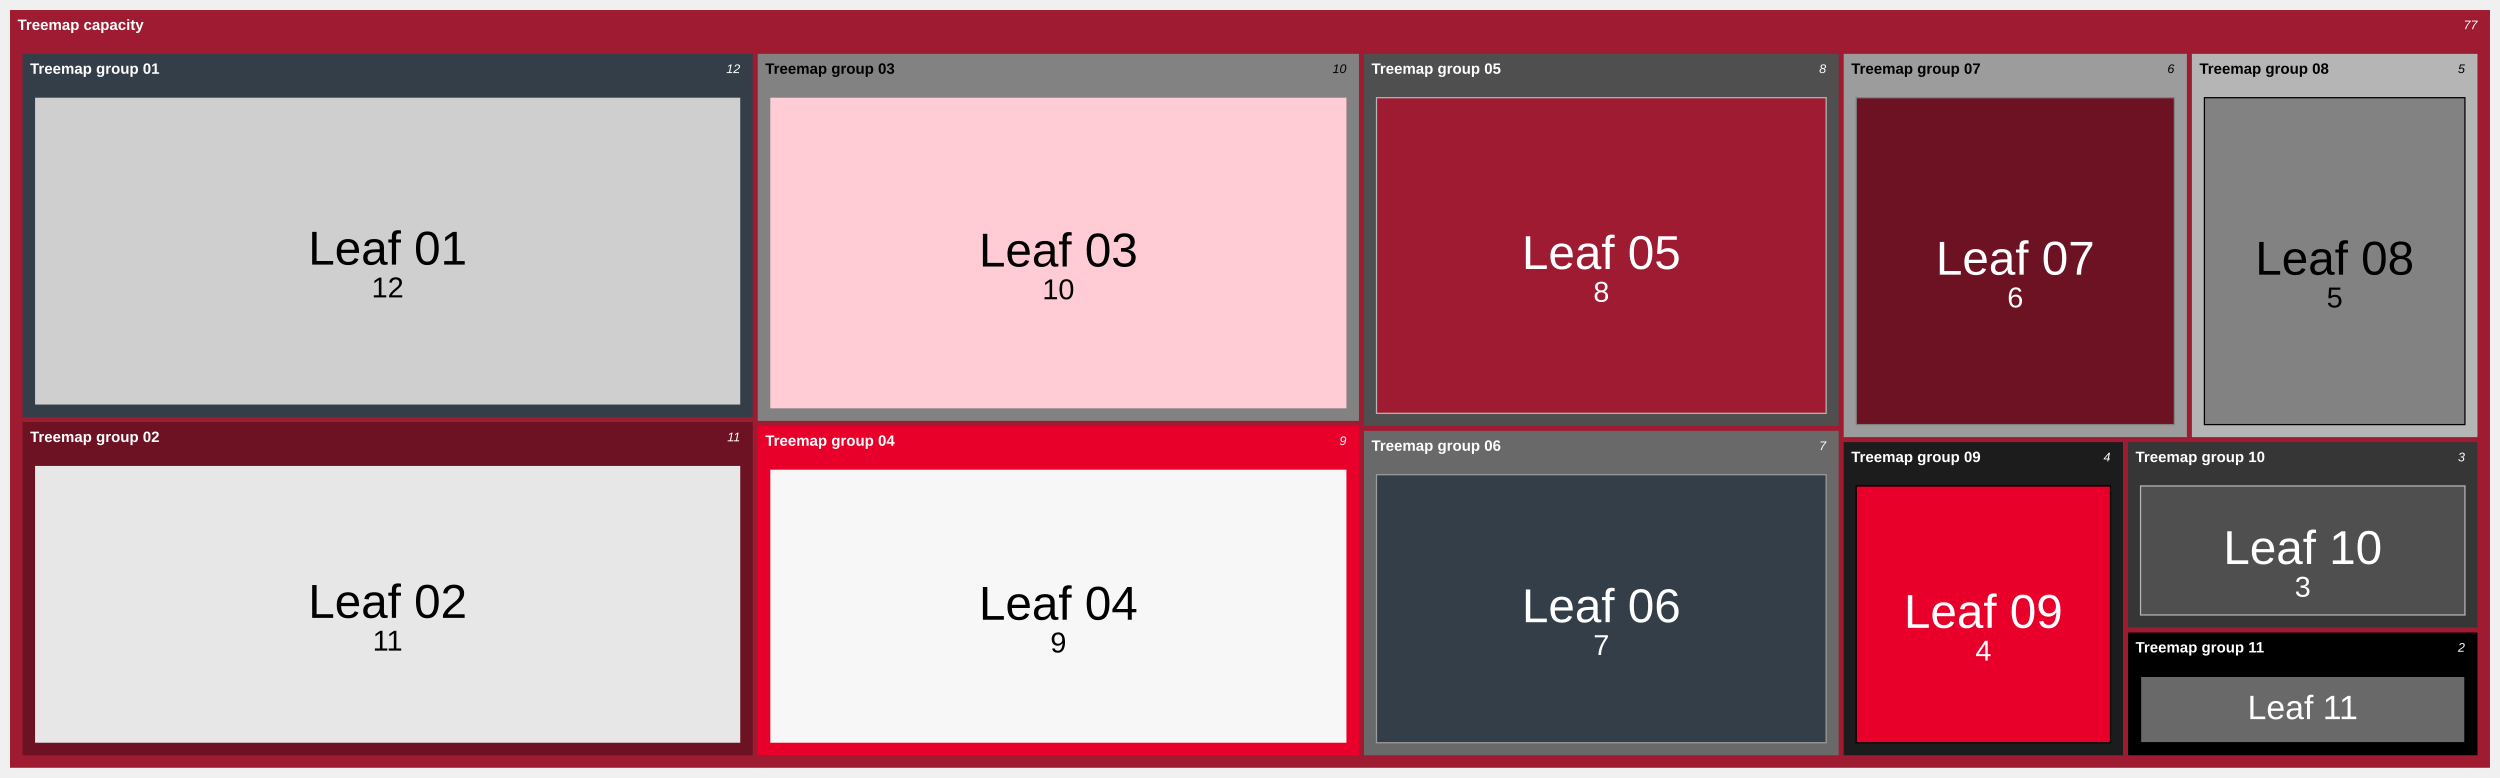
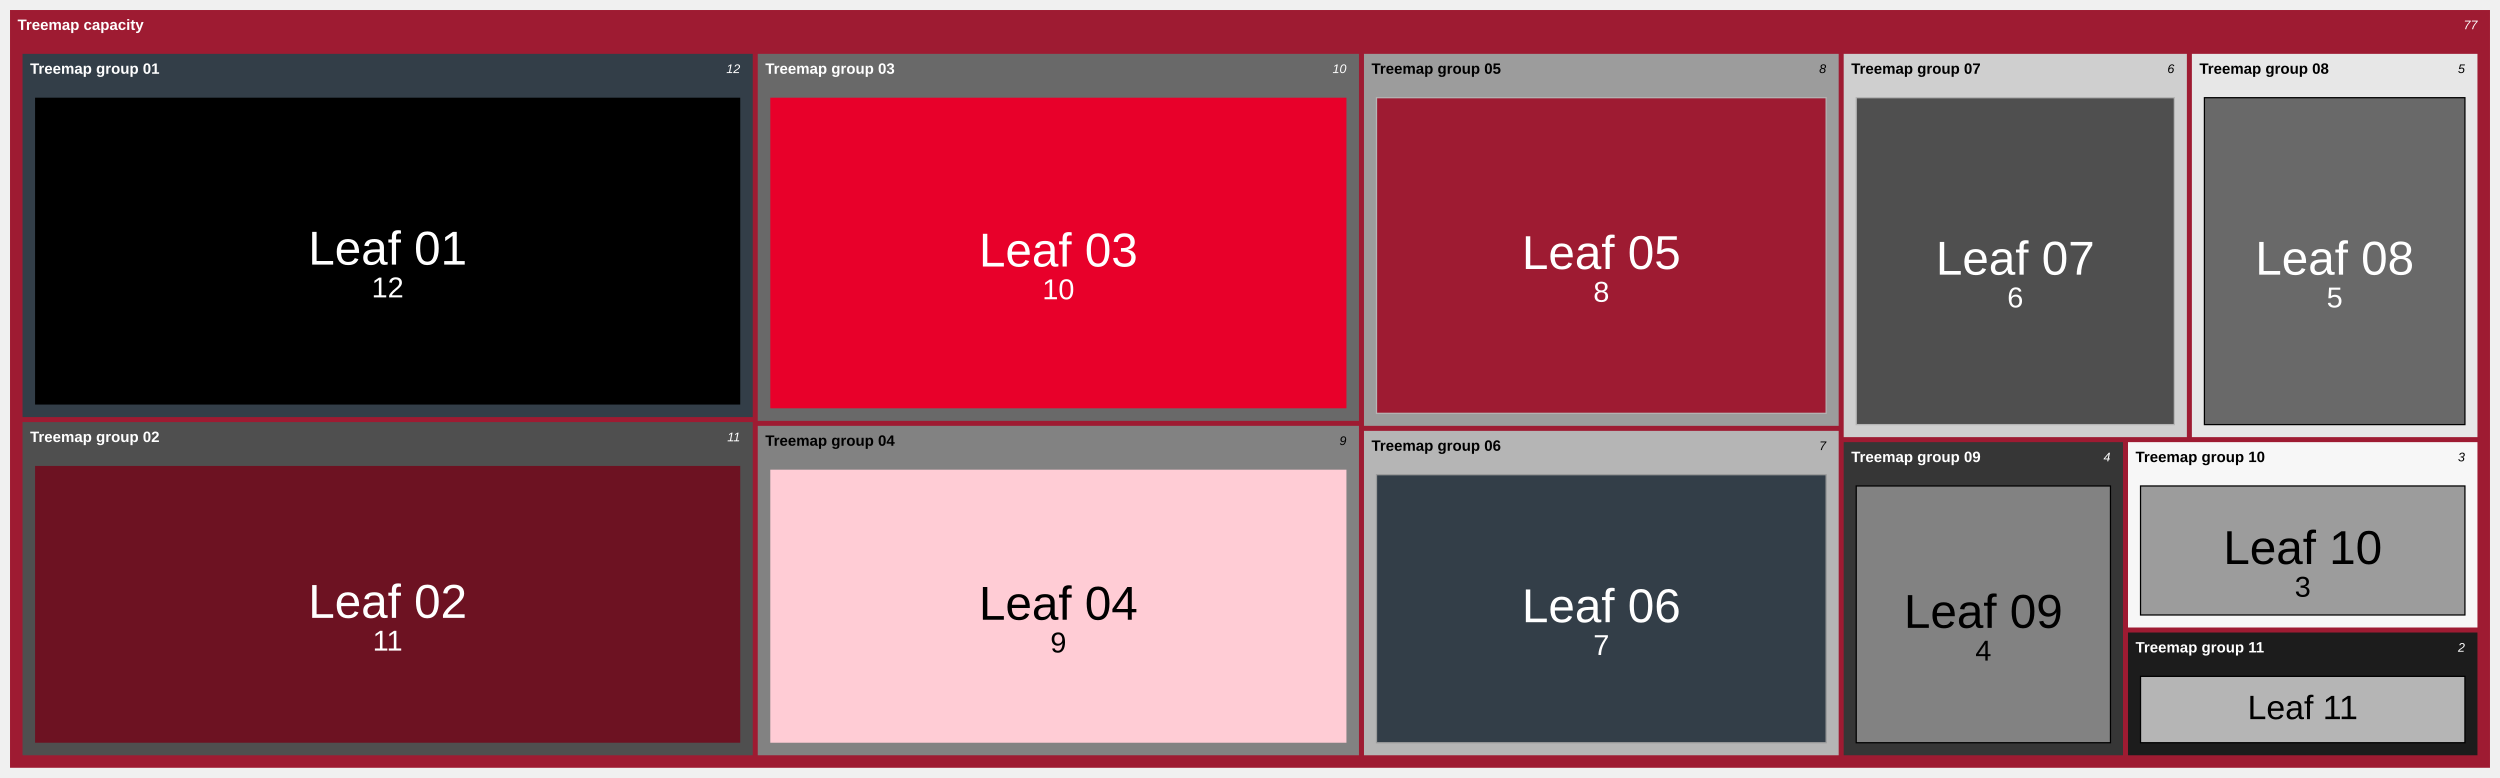
- <svg xmlns="http://www.w3.org/2000/svg" id="my-svg" width="1996" viewBox="2 27 1996 621" height="621" class="flowchart" role="graphics-document document" aria-roledescription="treemap" aria-describedby="chart-desc-my-svg" aria-labelledby="chart-title-my-svg" style="background-color:white;" data-colorset="colorset1" data-palette-normalization="{&quot;#b9b9b9&quot;: &quot;#b5b5b5&quot;, &quot;#efefef&quot;: &quot;#e7e7e7&quot;}" data-category-presentation="solid-first">
-   <style>#my-svg{font-family:"trebuchet ms",verdana,arial,sans-serif;font-size:16px;fill:#333e48;}@keyframes edge-animation-frame{from{stroke-dashoffset:0;}}@keyframes dash{to{stroke-dashoffset:0;}}#my-svg .edge-animation-slow{stroke-dasharray:9,5!important;stroke-dashoffset:900;animation:dash 50s linear infinite;stroke-linecap:round;}#my-svg .edge-animation-fast{stroke-dasharray:9,5!important;stroke-dashoffset:900;animation:dash 20s linear infinite;stroke-linecap:round;}#my-svg .error-icon{fill:#6d1222;}#my-svg .error-text{fill:#ffffff;stroke:#ffffff;}#my-svg .edge-thickness-normal{stroke-width:1px;}#my-svg .edge-thickness-thick{stroke-width:3.5px;}#my-svg .edge-pattern-solid{stroke-dasharray:0;}#my-svg .edge-thickness-invisible{stroke-width:0;fill:none;}#my-svg .edge-pattern-dashed{stroke-dasharray:3;}#my-svg .edge-pattern-dotted{stroke-dasharray:2;}#my-svg .marker{fill:#696969;stroke:#696969;}#my-svg .marker.cross{stroke:#696969;}#my-svg svg{font-family:"trebuchet ms",verdana,arial,sans-serif;font-size:16px;}#my-svg p{margin:0;}#my-svg .treemapNode.section{stroke:black;stroke-width:1;fill:#e7e7e7;}#my-svg .treemapNode.leaf{stroke:black;stroke-width:1;fill:#e7e7e7;}#my-svg .treemapLabel{fill:#333e48;font-size:12px;}#my-svg .treemapValue{fill:#333e48;font-size:10px;}#my-svg .treemapTitle{fill:#333e48;font-size:14px;}#my-svg .node .neo-node{stroke:#9e1b32;}#my-svg [data-look="neo"].node rect,#my-svg [data-look="neo"].cluster rect,#my-svg [data-look="neo"].node polygon{stroke:url(#my-svg-gradient);filter:drop-shadow( 1px 2px 2px rgba(181,181,181,1));}#my-svg [data-look="neo"].swimlane.cluster rect{filter:none;}#my-svg [data-look="neo"].node path{stroke:url(#my-svg-gradient);stroke-width:1px;}#my-svg [data-look="neo"].node .outer-path{filter:drop-shadow( 1px 2px 2px rgba(181,181,181,1));}#my-svg [data-look="neo"].node .neo-line path{stroke:#9e1b32;filter:none;}#my-svg [data-look="neo"].node circle{stroke:url(#my-svg-gradient);filter:drop-shadow( 1px 2px 2px rgba(181,181,181,1));}#my-svg [data-look="neo"].node circle .state-start{fill:#000000;}#my-svg [data-look="neo"].icon-shape .icon{fill:url(#my-svg-gradient);filter:drop-shadow( 1px 2px 2px rgba(181,181,181,1));}#my-svg [data-look="neo"].icon-shape .icon-neo path{stroke:url(#my-svg-gradient);filter:drop-shadow( 1px 2px 2px rgba(181,181,181,1));}#my-svg :root{--mermaid-font-family:"trebuchet ms",verdana,arial,sans-serif;}</style>
+ <svg xmlns="http://www.w3.org/2000/svg" id="my-svg" width="1996" viewBox="2 27 1996 621" height="621" class="flowchart" role="graphics-document document" aria-roledescription="treemap" aria-describedby="chart-desc-my-svg" aria-labelledby="chart-title-my-svg" style="background-color:white;" data-category-presentation="solid-first" data-colorset="colorset1" data-palette-normalization="{&quot;#b9b9b9&quot;: &quot;#b5b5b5&quot;, &quot;#efefef&quot;: &quot;#e7e7e7&quot;}">
+   <style>#my-svg{font-family:"trebuchet ms",verdana,arial,sans-serif;font-size:16px;fill:#333e48;}@keyframes edge-animation-frame{from{stroke-dashoffset:0;}}@keyframes dash{to{stroke-dashoffset:0;}}#my-svg .edge-animation-slow{stroke-dasharray:9,5!important;stroke-dashoffset:900;animation:dash 50s linear infinite;stroke-linecap:round;}#my-svg .edge-animation-fast{stroke-dasharray:9,5!important;stroke-dashoffset:900;animation:dash 20s linear infinite;stroke-linecap:round;}#my-svg .error-icon{fill:#4f4f4f;}#my-svg .error-text{fill:#ffffff;stroke:#ffffff;}#my-svg .edge-thickness-normal{stroke-width:1px;}#my-svg .edge-thickness-thick{stroke-width:3.5px;}#my-svg .edge-pattern-solid{stroke-dasharray:0;}#my-svg .edge-thickness-invisible{stroke-width:0;fill:none;}#my-svg .edge-pattern-dashed{stroke-dasharray:3;}#my-svg .edge-pattern-dotted{stroke-dasharray:2;}#my-svg .marker{fill:#696969;stroke:#696969;}#my-svg .marker.cross{stroke:#696969;}#my-svg svg{font-family:"trebuchet ms",verdana,arial,sans-serif;font-size:16px;}#my-svg p{margin:0;}#my-svg .treemapNode.section{stroke:black;stroke-width:1;fill:#e7e7e7;}#my-svg .treemapNode.leaf{stroke:black;stroke-width:1;fill:#e7e7e7;}#my-svg .treemapLabel{fill:#333e48;font-size:12px;}#my-svg .treemapValue{fill:#333e48;font-size:10px;}#my-svg .treemapTitle{fill:#333e48;font-size:14px;}#my-svg .node .neo-node{stroke:#9e1b32;}#my-svg [data-look="neo"].node rect,#my-svg [data-look="neo"].cluster rect,#my-svg [data-look="neo"].node polygon{stroke:url(#my-svg-gradient);filter:drop-shadow( 1px 2px 2px rgba(181,181,181,1));}#my-svg [data-look="neo"].swimlane.cluster rect{filter:none;}#my-svg [data-look="neo"].node path{stroke:url(#my-svg-gradient);stroke-width:1px;}#my-svg [data-look="neo"].node .outer-path{filter:drop-shadow( 1px 2px 2px rgba(181,181,181,1));}#my-svg [data-look="neo"].node .neo-line path{stroke:#9e1b32;filter:none;}#my-svg [data-look="neo"].node circle{stroke:url(#my-svg-gradient);filter:drop-shadow( 1px 2px 2px rgba(181,181,181,1));}#my-svg [data-look="neo"].node circle .state-start{fill:#000000;}#my-svg [data-look="neo"].icon-shape .icon{fill:url(#my-svg-gradient);filter:drop-shadow( 1px 2px 2px rgba(181,181,181,1));}#my-svg [data-look="neo"].icon-shape .icon-neo path{stroke:url(#my-svg-gradient);filter:drop-shadow( 1px 2px 2px rgba(181,181,181,1));}#my-svg :root{--mermaid-font-family:"trebuchet ms",verdana,arial,sans-serif;}</style>
  <g />
  <g transform="translate(0, 0)" class="treemapContainer">
    <g class="treemapSection" transform="translate(0,0)">
      <rect width="2000" height="25" class="treemapSectionHeader" fill="none" fill-opacity="0.6" stroke-width="0.6" style="display: none;" />
      <clipPath id="clip-section-my-svg-0">
        <rect width="1988" height="25" />
      </clipPath>
      <rect width="2000" height="650" class="treemapSection section0" fill="transparent" fill-opacity="0.6" stroke="transparent" stroke-width="2" stroke-opacity="0.4" style="display: none;" />
      <text class="treemapSectionLabel" x="6" y="12.5" dominant-baseline="middle" font-weight="bold" clip-path="url(#clip-section-my-svg-0)" style="display: none;" />
      <text class="treemapSectionValue" x="1990" y="12.5" text-anchor="end" dominant-baseline="middle" font-style="italic" style="display: none;">77</text>
    </g>
    <g class="treemapSection" transform="translate(10,35)">
      <rect width="1980" height="25" class="treemapSectionHeader" fill="none" fill-opacity="0.6" stroke-width="0.6" style="" />
      <clipPath id="clip-section-my-svg-1">
        <rect width="1968" height="25" />
      </clipPath>
      <rect width="1980" height="605" class="treemapSection section1" fill="#9e1b32" fill-opacity="0.6" stroke="#9e1b32" stroke-width="2" stroke-opacity="0.4" style="fill:#9e1b32 !important;fill-opacity:1 !important;opacity:1;stroke:none !important;stroke-width:0 !important;" />
      <text class="treemapSectionLabel" x="6" y="12.5" dominant-baseline="middle" font-weight="bold" clip-path="url(#clip-section-my-svg-1)" style="dominant-baseline: middle; font-size: 12px; white-space: nowrap; overflow: hidden; text-overflow: ellipsis;fill:#ffffff !important;color:#ffffff !important;">Treemap capacity</text>
      <text class="treemapSectionValue" x="1970" y="12.5" text-anchor="end" dominant-baseline="middle" font-style="italic" style="text-anchor: end; dominant-baseline: middle; font-size: 10px; white-space: nowrap; overflow: hidden; text-overflow: ellipsis;fill:#ffffff !important;color:#ffffff !important;">77</text>
    </g>
    <g class="treemapSection" transform="translate(20,70)">
      <rect width="583" height="25" class="treemapSectionHeader" fill="none" fill-opacity="0.6" stroke-width="0.6" style="" />
      <clipPath id="clip-section-my-svg-2">
        <rect width="571" height="25" />
      </clipPath>
      <rect width="583" height="290" class="treemapSection section2" fill="#333e48" fill-opacity="0.6" stroke="#333e48" stroke-width="2" stroke-opacity="0.4" style="fill:#333e48 !important;fill-opacity:1 !important;opacity:1;stroke:none !important;stroke-width:0 !important;" />
      <text class="treemapSectionLabel" x="6" y="12.5" dominant-baseline="middle" font-weight="bold" clip-path="url(#clip-section-my-svg-2)" style="dominant-baseline: middle; font-size: 12px; white-space: nowrap; overflow: hidden; text-overflow: ellipsis;fill:#ffffff !important;color:#ffffff !important;">Treemap group 01</text>
      <text class="treemapSectionValue" x="573" y="12.5" text-anchor="end" dominant-baseline="middle" font-style="italic" style="text-anchor: end; dominant-baseline: middle; font-size: 10px; white-space: nowrap; overflow: hidden; text-overflow: ellipsis;fill:#ffffff !important;color:#ffffff !important;">12</text>
    </g>
    <g class="treemapSection" transform="translate(20,364)">
      <rect width="583" height="25" class="treemapSectionHeader" fill="none" fill-opacity="0.6" stroke-width="0.6" style="" />
      <clipPath id="clip-section-my-svg-3">
        <rect width="571" height="25" />
      </clipPath>
-       <rect width="583" height="266" class="treemapSection section3" fill="#6d1222" fill-opacity="0.6" stroke="#6d1222" stroke-width="2" stroke-opacity="0.4" style="fill:#6d1222 !important;fill-opacity:1 !important;opacity:1;stroke:none !important;stroke-width:0 !important;" />
+       <rect width="583" height="266" class="treemapSection section3" fill="#4f4f4f" fill-opacity="0.6" stroke="#4f4f4f" stroke-width="2" stroke-opacity="0.4" style="fill:#4f4f4f !important;fill-opacity:1 !important;opacity:1;stroke:none !important;stroke-width:0 !important;" />
      <text class="treemapSectionLabel" x="6" y="12.5" dominant-baseline="middle" font-weight="bold" clip-path="url(#clip-section-my-svg-3)" style="dominant-baseline: middle; font-size: 12px; white-space: nowrap; overflow: hidden; text-overflow: ellipsis;fill:#ffffff !important;color:#ffffff !important;">Treemap group 02</text>
      <text class="treemapSectionValue" x="573" y="12.5" text-anchor="end" dominant-baseline="middle" font-style="italic" style="text-anchor: end; dominant-baseline: middle; font-size: 10px; white-space: nowrap; overflow: hidden; text-overflow: ellipsis;fill:#ffffff !important;color:#ffffff !important;">11</text>
    </g>
    <g class="treemapSection" transform="translate(607,70)">
      <rect width="480" height="25" class="treemapSectionHeader" fill="none" fill-opacity="0.6" stroke-width="0.6" style="" />
      <clipPath id="clip-section-my-svg-4">
        <rect width="468" height="25" />
      </clipPath>
-       <rect width="480" height="293" class="treemapSection section4" fill="#828282" fill-opacity="0.6" stroke="#828282" stroke-width="2" stroke-opacity="0.4" style="fill:#828282 !important;fill-opacity:1 !important;opacity:1;stroke:none !important;stroke-width:0 !important;" />
-       <text class="treemapSectionLabel" x="6" y="12.5" dominant-baseline="middle" font-weight="bold" clip-path="url(#clip-section-my-svg-4)" style="dominant-baseline: middle; font-size: 12px; white-space: nowrap; overflow: hidden; text-overflow: ellipsis;fill:#000000 !important;color:#000000 !important;">Treemap group 03</text>
-       <text class="treemapSectionValue" x="470" y="12.5" text-anchor="end" dominant-baseline="middle" font-style="italic" style="text-anchor: end; dominant-baseline: middle; font-size: 10px; white-space: nowrap; overflow: hidden; text-overflow: ellipsis;fill:#000000 !important;color:#000000 !important;">10</text>
+       <rect width="480" height="293" class="treemapSection section4" fill="#696969" fill-opacity="0.6" stroke="#696969" stroke-width="2" stroke-opacity="0.4" style="fill:#696969 !important;fill-opacity:1 !important;opacity:1;stroke:none !important;stroke-width:0 !important;" />
+       <text class="treemapSectionLabel" x="6" y="12.5" dominant-baseline="middle" font-weight="bold" clip-path="url(#clip-section-my-svg-4)" style="dominant-baseline: middle; font-size: 12px; white-space: nowrap; overflow: hidden; text-overflow: ellipsis;fill:#ffffff !important;color:#ffffff !important;">Treemap group 03</text>
+       <text class="treemapSectionValue" x="470" y="12.5" text-anchor="end" dominant-baseline="middle" font-style="italic" style="text-anchor: end; dominant-baseline: middle; font-size: 10px; white-space: nowrap; overflow: hidden; text-overflow: ellipsis;fill:#ffffff !important;color:#ffffff !important;">10</text>
    </g>
    <g class="treemapSection" transform="translate(607,367)">
      <rect width="480" height="25" class="treemapSectionHeader" fill="none" fill-opacity="0.6" stroke-width="0.6" style="" />
      <clipPath id="clip-section-my-svg-5">
        <rect width="468" height="25" />
      </clipPath>
-       <rect width="480" height="263" class="treemapSection section5" fill="#e8002a" fill-opacity="0.6" stroke="#e8002a" stroke-width="2" stroke-opacity="0.4" style="fill:#e8002a !important;fill-opacity:1 !important;opacity:1;stroke:none !important;stroke-width:0 !important;" />
-       <text class="treemapSectionLabel" x="6" y="12.5" dominant-baseline="middle" font-weight="bold" clip-path="url(#clip-section-my-svg-5)" style="dominant-baseline: middle; font-size: 12px; white-space: nowrap; overflow: hidden; text-overflow: ellipsis;fill:#ffffff !important;color:#ffffff !important;">Treemap group 04</text>
-       <text class="treemapSectionValue" x="470" y="12.5" text-anchor="end" dominant-baseline="middle" font-style="italic" style="text-anchor: end; dominant-baseline: middle; font-size: 10px; white-space: nowrap; overflow: hidden; text-overflow: ellipsis;fill:#ffffff !important;color:#ffffff !important;">9</text>
+       <rect width="480" height="263" class="treemapSection section5" fill="#828282" fill-opacity="0.6" stroke="#828282" stroke-width="2" stroke-opacity="0.4" style="fill:#828282 !important;fill-opacity:1 !important;opacity:1;stroke:none !important;stroke-width:0 !important;" />
+       <text class="treemapSectionLabel" x="6" y="12.5" dominant-baseline="middle" font-weight="bold" clip-path="url(#clip-section-my-svg-5)" style="dominant-baseline: middle; font-size: 12px; white-space: nowrap; overflow: hidden; text-overflow: ellipsis;fill:#000000 !important;color:#000000 !important;">Treemap group 04</text>
+       <text class="treemapSectionValue" x="470" y="12.5" text-anchor="end" dominant-baseline="middle" font-style="italic" style="text-anchor: end; dominant-baseline: middle; font-size: 10px; white-space: nowrap; overflow: hidden; text-overflow: ellipsis;fill:#000000 !important;color:#000000 !important;">9</text>
    </g>
    <g class="treemapSection" transform="translate(1091,70)">
      <rect width="379" height="25" class="treemapSectionHeader" fill="none" fill-opacity="0.6" stroke-width="0.6" style="" />
      <clipPath id="clip-section-my-svg-6">
        <rect width="367" height="25" />
      </clipPath>
-       <rect width="379" height="297" class="treemapSection section6" fill="#4f4f4f" fill-opacity="0.6" stroke="#4f4f4f" stroke-width="2" stroke-opacity="0.4" style="fill:#4f4f4f !important;fill-opacity:1 !important;opacity:1;stroke:none !important;stroke-width:0 !important;" />
-       <text class="treemapSectionLabel" x="6" y="12.5" dominant-baseline="middle" font-weight="bold" clip-path="url(#clip-section-my-svg-6)" style="dominant-baseline: middle; font-size: 12px; white-space: nowrap; overflow: hidden; text-overflow: ellipsis;fill:#ffffff !important;color:#ffffff !important;">Treemap group 05</text>
-       <text class="treemapSectionValue" x="369" y="12.5" text-anchor="end" dominant-baseline="middle" font-style="italic" style="text-anchor: end; dominant-baseline: middle; font-size: 10px; white-space: nowrap; overflow: hidden; text-overflow: ellipsis;fill:#ffffff !important;color:#ffffff !important;">8</text>
+       <rect width="379" height="297" class="treemapSection section6" fill="#9c9c9c" fill-opacity="0.6" stroke="#9c9c9c" stroke-width="2" stroke-opacity="0.4" style="fill:#9c9c9c !important;fill-opacity:1 !important;opacity:1;stroke:none !important;stroke-width:0 !important;" />
+       <text class="treemapSectionLabel" x="6" y="12.5" dominant-baseline="middle" font-weight="bold" clip-path="url(#clip-section-my-svg-6)" style="dominant-baseline: middle; font-size: 12px; white-space: nowrap; overflow: hidden; text-overflow: ellipsis;fill:#000000 !important;color:#000000 !important;">Treemap group 05</text>
+       <text class="treemapSectionValue" x="369" y="12.5" text-anchor="end" dominant-baseline="middle" font-style="italic" style="text-anchor: end; dominant-baseline: middle; font-size: 10px; white-space: nowrap; overflow: hidden; text-overflow: ellipsis;fill:#000000 !important;color:#000000 !important;">8</text>
    </g>
    <g class="treemapSection" transform="translate(1091,371)">
      <rect width="379" height="25" class="treemapSectionHeader" fill="none" fill-opacity="0.6" stroke-width="0.6" style="" />
      <clipPath id="clip-section-my-svg-7">
        <rect width="367" height="25" />
      </clipPath>
-       <rect width="379" height="259" class="treemapSection section7" fill="#696969" fill-opacity="0.6" stroke="#696969" stroke-width="2" stroke-opacity="0.4" style="fill:#696969 !important;fill-opacity:1 !important;opacity:1;stroke:none !important;stroke-width:0 !important;" />
-       <text class="treemapSectionLabel" x="6" y="12.5" dominant-baseline="middle" font-weight="bold" clip-path="url(#clip-section-my-svg-7)" style="dominant-baseline: middle; font-size: 12px; white-space: nowrap; overflow: hidden; text-overflow: ellipsis;fill:#ffffff !important;color:#ffffff !important;">Treemap group 06</text>
-       <text class="treemapSectionValue" x="369" y="12.5" text-anchor="end" dominant-baseline="middle" font-style="italic" style="text-anchor: end; dominant-baseline: middle; font-size: 10px; white-space: nowrap; overflow: hidden; text-overflow: ellipsis;fill:#ffffff !important;color:#ffffff !important;">7</text>
+       <rect width="379" height="259" class="treemapSection section7" fill="#b5b5b5" fill-opacity="0.6" stroke="#b5b5b5" stroke-width="2" stroke-opacity="0.4" style="fill:#b5b5b5 !important;fill-opacity:1 !important;opacity:1;stroke:none !important;stroke-width:0 !important;" />
+       <text class="treemapSectionLabel" x="6" y="12.5" dominant-baseline="middle" font-weight="bold" clip-path="url(#clip-section-my-svg-7)" style="dominant-baseline: middle; font-size: 12px; white-space: nowrap; overflow: hidden; text-overflow: ellipsis;fill:#000000 !important;color:#000000 !important;">Treemap group 06</text>
+       <text class="treemapSectionValue" x="369" y="12.5" text-anchor="end" dominant-baseline="middle" font-style="italic" style="text-anchor: end; dominant-baseline: middle; font-size: 10px; white-space: nowrap; overflow: hidden; text-overflow: ellipsis;fill:#000000 !important;color:#000000 !important;">7</text>
    </g>
    <g class="treemapSection" transform="translate(1474,70)">
      <rect width="274" height="25" class="treemapSectionHeader" fill="none" fill-opacity="0.6" stroke-width="0.6" style="" />
      <clipPath id="clip-section-my-svg-8">
        <rect width="262" height="25" />
      </clipPath>
-       <rect width="274" height="306" class="treemapSection section8" fill="#9c9c9c" fill-opacity="0.6" stroke="#9c9c9c" stroke-width="2" stroke-opacity="0.4" style="fill:#9c9c9c !important;fill-opacity:1 !important;opacity:1;stroke:none !important;stroke-width:0 !important;" />
+       <rect width="274" height="306" class="treemapSection section8" fill="#cfcfcf" fill-opacity="0.6" stroke="#cfcfcf" stroke-width="2" stroke-opacity="0.4" style="fill:#cfcfcf !important;fill-opacity:1 !important;opacity:1;stroke:none !important;stroke-width:0 !important;" />
      <text class="treemapSectionLabel" x="6" y="12.5" dominant-baseline="middle" font-weight="bold" clip-path="url(#clip-section-my-svg-8)" style="dominant-baseline: middle; font-size: 12px; white-space: nowrap; overflow: hidden; text-overflow: ellipsis;fill:#000000 !important;color:#000000 !important;">Treemap group 07</text>
      <text class="treemapSectionValue" x="264" y="12.5" text-anchor="end" dominant-baseline="middle" font-style="italic" style="text-anchor: end; dominant-baseline: middle; font-size: 10px; white-space: nowrap; overflow: hidden; text-overflow: ellipsis;fill:#000000 !important;color:#000000 !important;">6</text>
    </g>
    <g class="treemapSection" transform="translate(1752,70)">
      <rect width="228" height="25" class="treemapSectionHeader" fill="none" fill-opacity="0.6" stroke-width="0.6" style="" />
      <clipPath id="clip-section-my-svg-9">
        <rect width="216" height="25" />
      </clipPath>
-       <rect width="228" height="306" class="treemapSection section9" fill="#b5b5b5" fill-opacity="0.6" stroke="#b5b5b5" stroke-width="2" stroke-opacity="0.4" style="fill:#b5b5b5 !important;fill-opacity:1 !important;opacity:1;stroke:none !important;stroke-width:0 !important;" />
+       <rect width="228" height="306" class="treemapSection section9" fill="#e7e7e7" fill-opacity="0.6" stroke="#e7e7e7" stroke-width="2" stroke-opacity="0.4" style="fill:#e7e7e7 !important;fill-opacity:1 !important;opacity:1;stroke:none !important;stroke-width:0 !important;" />
      <text class="treemapSectionLabel" x="6" y="12.5" dominant-baseline="middle" font-weight="bold" clip-path="url(#clip-section-my-svg-9)" style="dominant-baseline: middle; font-size: 12px; white-space: nowrap; overflow: hidden; text-overflow: ellipsis;fill:#000000 !important;color:#000000 !important;">Treemap group 08</text>
      <text class="treemapSectionValue" x="218" y="12.5" text-anchor="end" dominant-baseline="middle" font-style="italic" style="text-anchor: end; dominant-baseline: middle; font-size: 10px; white-space: nowrap; overflow: hidden; text-overflow: ellipsis;fill:#000000 !important;color:#000000 !important;">5</text>
    </g>
    <g class="treemapSection" transform="translate(1474,380)">
      <rect width="223" height="25" class="treemapSectionHeader" fill="none" fill-opacity="0.6" stroke-width="0.6" style="" />
      <clipPath id="clip-section-my-svg-10">
        <rect width="211" height="25" />
      </clipPath>
-       <rect width="223" height="250" class="treemapSection section10" fill="#1c1c1c" fill-opacity="0.6" stroke="#1c1c1c" stroke-width="2" stroke-opacity="0.4" style="fill:#1c1c1c !important;fill-opacity:1 !important;opacity:1;stroke:none !important;stroke-width:0 !important;" />
+       <rect width="223" height="250" class="treemapSection section10" fill="#363636" fill-opacity="0.6" stroke="#363636" stroke-width="2" stroke-opacity="0.4" style="fill:#363636 !important;fill-opacity:1 !important;opacity:1;stroke:none !important;stroke-width:0 !important;" />
      <text class="treemapSectionLabel" x="6" y="12.5" dominant-baseline="middle" font-weight="bold" clip-path="url(#clip-section-my-svg-10)" style="dominant-baseline: middle; font-size: 12px; white-space: nowrap; overflow: hidden; text-overflow: ellipsis;fill:#ffffff !important;color:#ffffff !important;">Treemap group 09</text>
      <text class="treemapSectionValue" x="213" y="12.5" text-anchor="end" dominant-baseline="middle" font-style="italic" style="text-anchor: end; dominant-baseline: middle; font-size: 10px; white-space: nowrap; overflow: hidden; text-overflow: ellipsis;fill:#ffffff !important;color:#ffffff !important;">4</text>
    </g>
    <g class="treemapSection" transform="translate(1701,380)">
      <rect width="279" height="25" class="treemapSectionHeader" fill="none" fill-opacity="0.6" stroke-width="0.6" style="" />
      <clipPath id="clip-section-my-svg-11">
        <rect width="267" height="25" />
      </clipPath>
-       <rect width="279" height="148" class="treemapSection section11" fill="#363636" fill-opacity="0.6" stroke="#363636" stroke-width="2" stroke-opacity="0.4" style="fill:#363636 !important;fill-opacity:1 !important;opacity:1;stroke:none !important;stroke-width:0 !important;" />
-       <text class="treemapSectionLabel" x="6" y="12.5" dominant-baseline="middle" font-weight="bold" clip-path="url(#clip-section-my-svg-11)" style="dominant-baseline: middle; font-size: 12px; white-space: nowrap; overflow: hidden; text-overflow: ellipsis;fill:#ffffff !important;color:#ffffff !important;">Treemap group 10</text>
-       <text class="treemapSectionValue" x="269" y="12.5" text-anchor="end" dominant-baseline="middle" font-style="italic" style="text-anchor: end; dominant-baseline: middle; font-size: 10px; white-space: nowrap; overflow: hidden; text-overflow: ellipsis;fill:#ffffff !important;color:#ffffff !important;">3</text>
+       <rect width="279" height="148" class="treemapSection section11" fill="#f7f7f7" fill-opacity="0.6" stroke="#f7f7f7" stroke-width="2" stroke-opacity="0.4" style="fill:#f7f7f7 !important;fill-opacity:1 !important;opacity:1;stroke:none !important;stroke-width:0 !important;" />
+       <text class="treemapSectionLabel" x="6" y="12.5" dominant-baseline="middle" font-weight="bold" clip-path="url(#clip-section-my-svg-11)" style="dominant-baseline: middle; font-size: 12px; white-space: nowrap; overflow: hidden; text-overflow: ellipsis;fill:#000000 !important;color:#000000 !important;">Treemap group 10</text>
+       <text class="treemapSectionValue" x="269" y="12.5" text-anchor="end" dominant-baseline="middle" font-style="italic" style="text-anchor: end; dominant-baseline: middle; font-size: 10px; white-space: nowrap; overflow: hidden; text-overflow: ellipsis;fill:#000000 !important;color:#000000 !important;">3</text>
    </g>
    <g class="treemapSection" transform="translate(1701,532)">
      <rect width="279" height="25" class="treemapSectionHeader" fill="none" fill-opacity="0.6" stroke-width="0.6" style="" />
      <clipPath id="clip-section-my-svg-12">
        <rect width="267" height="25" />
      </clipPath>
-       <rect width="279" height="98" class="treemapSection section12" fill="#000000" fill-opacity="0.6" stroke="#000000" stroke-width="2" stroke-opacity="0.4" style="fill:#000000 !important;fill-opacity:1 !important;opacity:1;stroke:none !important;stroke-width:0 !important;" />
+       <rect width="279" height="98" class="treemapSection section12" fill="#1c1c1c" fill-opacity="0.6" stroke="#1c1c1c" stroke-width="2" stroke-opacity="0.4" style="fill:#1c1c1c !important;fill-opacity:1 !important;opacity:1;stroke:none !important;stroke-width:0 !important;" />
      <text class="treemapSectionLabel" x="6" y="12.5" dominant-baseline="middle" font-weight="bold" clip-path="url(#clip-section-my-svg-12)" style="dominant-baseline: middle; font-size: 12px; white-space: nowrap; overflow: hidden; text-overflow: ellipsis;fill:#ffffff !important;color:#ffffff !important;">Treemap group 11</text>
      <text class="treemapSectionValue" x="269" y="12.5" text-anchor="end" dominant-baseline="middle" font-style="italic" style="text-anchor: end; dominant-baseline: middle; font-size: 10px; white-space: nowrap; overflow: hidden; text-overflow: ellipsis;fill:#ffffff !important;color:#ffffff !important;">2</text>
    </g>
    <g class="treemapNode treemapLeafGroup leaf0x" transform="translate(30,105)">
-       <rect width="563" height="245" class="treemapLeaf" fill="#333e48" style="fill:#cfcfcf !important;fill-opacity:1 !important;opacity:1;stroke:none !important;stroke-width:0 !important;" fill-opacity="0.3" stroke="#333e48" stroke-width="3" />
+       <rect width="563" height="245" class="treemapLeaf" fill="#333e48" style="fill:#000000 !important;fill-opacity:1 !important;opacity:1;stroke:none !important;stroke-width:0 !important;" fill-opacity="0.3" stroke="#333e48" stroke-width="3" />
      <clipPath id="clip-my-svg-0">
        <rect width="559" height="241" />
      </clipPath>
-       <text class="treemapLabel" x="281.5" y="122.5" style="text-anchor: middle; dominant-baseline: middle; font-size: 38px;fill:#000000 !important;color:#000000 !important;" clip-path="url(#clip-my-svg-0)">Leaf 01</text>
-       <text class="treemapValue" x="281.5" y="143.5" style="text-anchor: middle; dominant-baseline: hanging; font-size: 23px;fill:#000000 !important;color:#000000 !important;" clip-path="url(#clip-my-svg-0)">12</text>
+       <text class="treemapLabel" x="281.5" y="122.5" style="text-anchor: middle; dominant-baseline: middle; font-size: 38px;fill:#ffffff !important;color:#ffffff !important;" clip-path="url(#clip-my-svg-0)">Leaf 01</text>
+       <text class="treemapValue" x="281.5" y="143.5" style="text-anchor: middle; dominant-baseline: hanging; font-size: 23px;fill:#ffffff !important;color:#ffffff !important;" clip-path="url(#clip-my-svg-0)">12</text>
    </g>
    <g class="treemapNode treemapLeafGroup leaf1x" transform="translate(30,399)">
-       <rect width="563" height="221" class="treemapLeaf" fill="#6d1222" style="fill:#e7e7e7 !important;fill-opacity:1 !important;opacity:1;stroke:none !important;stroke-width:0 !important;" fill-opacity="0.3" stroke="#6d1222" stroke-width="3" />
+       <rect width="563" height="221" class="treemapLeaf" fill="#4f4f4f" style="fill:#6d1222 !important;fill-opacity:1 !important;opacity:1;stroke:none !important;stroke-width:0 !important;" fill-opacity="0.3" stroke="#4f4f4f" stroke-width="3" />
      <clipPath id="clip-my-svg-1">
        <rect width="559" height="217" />
      </clipPath>
-       <text class="treemapLabel" x="281.5" y="110.5" style="text-anchor: middle; dominant-baseline: middle; font-size: 38px;fill:#000000 !important;color:#000000 !important;" clip-path="url(#clip-my-svg-1)">Leaf 02</text>
-       <text class="treemapValue" x="281.5" y="131.5" style="text-anchor: middle; dominant-baseline: hanging; font-size: 23px;fill:#000000 !important;color:#000000 !important;" clip-path="url(#clip-my-svg-1)">11</text>
+       <text class="treemapLabel" x="281.5" y="110.5" style="text-anchor: middle; dominant-baseline: middle; font-size: 38px;fill:#ffffff !important;color:#ffffff !important;" clip-path="url(#clip-my-svg-1)">Leaf 02</text>
+       <text class="treemapValue" x="281.5" y="131.5" style="text-anchor: middle; dominant-baseline: hanging; font-size: 23px;fill:#ffffff !important;color:#ffffff !important;" clip-path="url(#clip-my-svg-1)">11</text>
    </g>
    <g class="treemapNode treemapLeafGroup leaf2x" transform="translate(617,105)">
-       <rect width="460" height="248" class="treemapLeaf" fill="#828282" style="fill:#ffccd5 !important;fill-opacity:1 !important;opacity:1;stroke:none !important;stroke-width:0 !important;" fill-opacity="0.3" stroke="#828282" stroke-width="3" />
+       <rect width="460" height="248" class="treemapLeaf" fill="#696969" style="fill:#e8002a !important;fill-opacity:1 !important;opacity:1;stroke:none !important;stroke-width:0 !important;" fill-opacity="0.3" stroke="#696969" stroke-width="3" />
      <clipPath id="clip-my-svg-2">
        <rect width="456" height="244" />
      </clipPath>
-       <text class="treemapLabel" x="230" y="124" style="text-anchor: middle; dominant-baseline: middle; font-size: 38px;fill:#000000 !important;color:#000000 !important;" clip-path="url(#clip-my-svg-2)">Leaf 03</text>
-       <text class="treemapValue" x="230" y="145" style="text-anchor: middle; dominant-baseline: hanging; font-size: 23px;fill:#000000 !important;color:#000000 !important;" clip-path="url(#clip-my-svg-2)">10</text>
+       <text class="treemapLabel" x="230" y="124" style="text-anchor: middle; dominant-baseline: middle; font-size: 38px;fill:#ffffff !important;color:#ffffff !important;" clip-path="url(#clip-my-svg-2)">Leaf 03</text>
+       <text class="treemapValue" x="230" y="145" style="text-anchor: middle; dominant-baseline: hanging; font-size: 23px;fill:#ffffff !important;color:#ffffff !important;" clip-path="url(#clip-my-svg-2)">10</text>
    </g>
    <g class="treemapNode treemapLeafGroup leaf3x" transform="translate(617,402)">
-       <rect width="460" height="218" class="treemapLeaf" fill="#e8002a" style="fill:#f7f7f7 !important;fill-opacity:1 !important;opacity:1;stroke:none !important;stroke-width:0 !important;" fill-opacity="0.3" stroke="#e8002a" stroke-width="3" />
+       <rect width="460" height="218" class="treemapLeaf" fill="#828282" style="fill:#ffccd5 !important;fill-opacity:1 !important;opacity:1;stroke:none !important;stroke-width:0 !important;" fill-opacity="0.3" stroke="#828282" stroke-width="3" />
      <clipPath id="clip-my-svg-3">
        <rect width="456" height="214" />
      </clipPath>
      <text class="treemapLabel" x="230" y="109" style="text-anchor: middle; dominant-baseline: middle; font-size: 38px;fill:#000000 !important;color:#000000 !important;" clip-path="url(#clip-my-svg-3)">Leaf 04</text>
      <text class="treemapValue" x="230" y="130" style="text-anchor: middle; dominant-baseline: hanging; font-size: 23px;fill:#000000 !important;color:#000000 !important;" clip-path="url(#clip-my-svg-3)">9</text>
    </g>
    <g class="treemapNode treemapLeafGroup leaf4x" transform="translate(1101,105)">
-       <rect width="359" height="252" class="treemapLeaf" fill="#4f4f4f" style="fill:#9e1b32 !important;fill-opacity:1 !important;opacity:1;stroke:#b5b5b5 !important;stroke-width:1 !important;stroke-dasharray: !important;" fill-opacity="0.3" stroke="#4f4f4f" stroke-width="3" data-colorset-overflow="true" />
+       <rect width="359" height="252" class="treemapLeaf" fill="#9c9c9c" style="fill:#9e1b32 !important;fill-opacity:1 !important;opacity:1;stroke:#b5b5b5 !important;stroke-width:1 !important;stroke-dasharray: !important;" fill-opacity="0.3" stroke="#9c9c9c" stroke-width="3" data-colorset-overflow="true" />
      <clipPath id="clip-my-svg-4">
        <rect width="355" height="248" />
      </clipPath>
      <text class="treemapLabel" x="179.5" y="126" style="text-anchor: middle; dominant-baseline: middle; font-size: 38px;fill:#ffffff !important;color:#ffffff !important;" clip-path="url(#clip-my-svg-4)">Leaf 05</text>
      <text class="treemapValue" x="179.5" y="147" style="text-anchor: middle; dominant-baseline: hanging; font-size: 23px;fill:#ffffff !important;color:#ffffff !important;" clip-path="url(#clip-my-svg-4)">8</text>
    </g>
    <g class="treemapNode treemapLeafGroup leaf5x" transform="translate(1101,406)">
-       <rect width="359" height="214" class="treemapLeaf" fill="#696969" style="fill:#333e48 !important;fill-opacity:1 !important;opacity:1;stroke:#9c9c9c !important;stroke-width:1 !important;stroke-dasharray: !important;" fill-opacity="0.3" stroke="#696969" stroke-width="3" data-colorset-overflow="true" />
+       <rect width="359" height="214" class="treemapLeaf" fill="#b5b5b5" style="fill:#333e48 !important;fill-opacity:1 !important;opacity:1;stroke:#9c9c9c !important;stroke-width:1 !important;stroke-dasharray: !important;" fill-opacity="0.3" stroke="#b5b5b5" stroke-width="3" data-colorset-overflow="true" />
      <clipPath id="clip-my-svg-5">
        <rect width="355" height="210" />
      </clipPath>
      <text class="treemapLabel" x="179.5" y="107" style="text-anchor: middle; dominant-baseline: middle; font-size: 38px;fill:#ffffff !important;color:#ffffff !important;" clip-path="url(#clip-my-svg-5)">Leaf 06</text>
      <text class="treemapValue" x="179.5" y="128" style="text-anchor: middle; dominant-baseline: hanging; font-size: 23px;fill:#ffffff !important;color:#ffffff !important;" clip-path="url(#clip-my-svg-5)">7</text>
    </g>
    <g class="treemapNode treemapLeafGroup leaf6x" transform="translate(1484,105)">
-       <rect width="254" height="261" class="treemapLeaf" fill="#9c9c9c" style="fill:#6d1222 !important;fill-opacity:1 !important;opacity:1;stroke:#828282 !important;stroke-width:1 !important;stroke-dasharray: !important;" fill-opacity="0.3" stroke="#9c9c9c" stroke-width="3" data-colorset-overflow="true" />
+       <rect width="254" height="261" class="treemapLeaf" fill="#cfcfcf" style="fill:#4f4f4f !important;fill-opacity:1 !important;opacity:1;stroke:#b5b5b5 !important;stroke-width:1 !important;stroke-dasharray: !important;" fill-opacity="0.3" stroke="#cfcfcf" stroke-width="3" data-colorset-overflow="true" />
      <clipPath id="clip-my-svg-6">
        <rect width="250" height="257" />
      </clipPath>
      <text class="treemapLabel" x="127" y="130.5" style="text-anchor: middle; dominant-baseline: middle; font-size: 38px;fill:#ffffff !important;color:#ffffff !important;" clip-path="url(#clip-my-svg-6)">Leaf 07</text>
      <text class="treemapValue" x="127" y="151.5" style="text-anchor: middle; dominant-baseline: hanging; font-size: 23px;fill:#ffffff !important;color:#ffffff !important;" clip-path="url(#clip-my-svg-6)">6</text>
    </g>
    <g class="treemapNode treemapLeafGroup leaf7x" transform="translate(1762,105)">
-       <rect width="208" height="261" class="treemapLeaf" fill="#b5b5b5" style="fill:#828282 !important;fill-opacity:1 !important;opacity:1;stroke:#000000 !important;stroke-width:1 !important;stroke-dasharray: !important;" fill-opacity="0.3" stroke="#b5b5b5" stroke-width="3" data-colorset-overflow="true" />
+       <rect width="208" height="261" class="treemapLeaf" fill="#e7e7e7" style="fill:#696969 !important;fill-opacity:1 !important;opacity:1;stroke:#000000 !important;stroke-width:1 !important;stroke-dasharray: !important;" fill-opacity="0.3" stroke="#e7e7e7" stroke-width="3" data-colorset-overflow="true" />
      <clipPath id="clip-my-svg-7">
        <rect width="204" height="257" />
      </clipPath>
-       <text class="treemapLabel" x="104" y="130.5" style="text-anchor: middle; dominant-baseline: middle; font-size: 38px;fill:#000000 !important;color:#000000 !important;" clip-path="url(#clip-my-svg-7)">Leaf 08</text>
-       <text class="treemapValue" x="104" y="151.5" style="text-anchor: middle; dominant-baseline: hanging; font-size: 23px;fill:#000000 !important;color:#000000 !important;" clip-path="url(#clip-my-svg-7)">5</text>
+       <text class="treemapLabel" x="104" y="130.5" style="text-anchor: middle; dominant-baseline: middle; font-size: 38px;fill:#ffffff !important;color:#ffffff !important;" clip-path="url(#clip-my-svg-7)">Leaf 08</text>
+       <text class="treemapValue" x="104" y="151.5" style="text-anchor: middle; dominant-baseline: hanging; font-size: 23px;fill:#ffffff !important;color:#ffffff !important;" clip-path="url(#clip-my-svg-7)">5</text>
    </g>
    <g class="treemapNode treemapLeafGroup leaf8x" transform="translate(1484,415)">
-       <rect width="203" height="205" class="treemapLeaf" fill="#1c1c1c" style="fill:#e8002a !important;fill-opacity:1 !important;opacity:1;stroke:#000000 !important;stroke-width:1 !important;stroke-dasharray: !important;" fill-opacity="0.3" stroke="#1c1c1c" stroke-width="3" data-colorset-overflow="true" />
+       <rect width="203" height="205" class="treemapLeaf" fill="#363636" style="fill:#828282 !important;fill-opacity:1 !important;opacity:1;stroke:#000000 !important;stroke-width:1 !important;stroke-dasharray: !important;" fill-opacity="0.3" stroke="#363636" stroke-width="3" data-colorset-overflow="true" />
      <clipPath id="clip-my-svg-8">
        <rect width="199" height="201" />
      </clipPath>
-       <text class="treemapLabel" x="101.5" y="102.5" style="text-anchor: middle; dominant-baseline: middle; font-size: 38px;fill:#ffffff !important;color:#ffffff !important;" clip-path="url(#clip-my-svg-8)">Leaf 09</text>
-       <text class="treemapValue" x="101.5" y="123.5" style="text-anchor: middle; dominant-baseline: hanging; font-size: 23px;fill:#ffffff !important;color:#ffffff !important;" clip-path="url(#clip-my-svg-8)">4</text>
+       <text class="treemapLabel" x="101.5" y="102.5" style="text-anchor: middle; dominant-baseline: middle; font-size: 38px;fill:#000000 !important;color:#000000 !important;" clip-path="url(#clip-my-svg-8)">Leaf 09</text>
+       <text class="treemapValue" x="101.5" y="123.5" style="text-anchor: middle; dominant-baseline: hanging; font-size: 23px;fill:#000000 !important;color:#000000 !important;" clip-path="url(#clip-my-svg-8)">4</text>
    </g>
    <g class="treemapNode treemapLeafGroup leaf9x" transform="translate(1711,415)">
-       <rect width="259" height="103" class="treemapLeaf" fill="#363636" style="fill:#4f4f4f !important;fill-opacity:1 !important;opacity:1;stroke:#b5b5b5 !important;stroke-width:1 !important;stroke-dasharray: !important;" fill-opacity="0.3" stroke="#363636" stroke-width="3" data-colorset-overflow="true" />
+       <rect width="259" height="103" class="treemapLeaf" fill="#f7f7f7" style="fill:#9c9c9c !important;fill-opacity:1 !important;opacity:1;stroke:#000000 !important;stroke-width:1 !important;stroke-dasharray: !important;" fill-opacity="0.3" stroke="#f7f7f7" stroke-width="3" data-colorset-overflow="true" />
      <clipPath id="clip-my-svg-9">
        <rect width="255" height="99" />
      </clipPath>
-       <text class="treemapLabel" x="129.5" y="51.5" style="text-anchor: middle; dominant-baseline: middle; font-size: 38px;fill:#ffffff !important;color:#ffffff !important;" clip-path="url(#clip-my-svg-9)">Leaf 10</text>
-       <text class="treemapValue" x="129.5" y="72.5" style="text-anchor: middle; dominant-baseline: hanging; font-size: 23px;fill:#ffffff !important;color:#ffffff !important;" clip-path="url(#clip-my-svg-9)">3</text>
+       <text class="treemapLabel" x="129.5" y="51.5" style="text-anchor: middle; dominant-baseline: middle; font-size: 38px;fill:#000000 !important;color:#000000 !important;" clip-path="url(#clip-my-svg-9)">Leaf 10</text>
+       <text class="treemapValue" x="129.5" y="72.5" style="text-anchor: middle; dominant-baseline: hanging; font-size: 23px;fill:#000000 !important;color:#000000 !important;" clip-path="url(#clip-my-svg-9)">3</text>
    </g>
    <g class="treemapNode treemapLeafGroup leaf10x" transform="translate(1711,567)">
-       <rect width="259" height="53" class="treemapLeaf" fill="#000000" style="fill:#696969 !important;fill-opacity:1 !important;opacity:1;stroke:#000000 !important;stroke-width:1 !important;stroke-dasharray: !important;" fill-opacity="0.3" stroke="#000000" stroke-width="3" data-colorset-overflow="true" />
+       <rect width="259" height="53" class="treemapLeaf" fill="#1c1c1c" style="fill:#b5b5b5 !important;fill-opacity:1 !important;opacity:1;stroke:#000000 !important;stroke-width:1 !important;stroke-dasharray: !important;" fill-opacity="0.3" stroke="#1c1c1c" stroke-width="3" data-colorset-overflow="true" />
      <clipPath id="clip-my-svg-10">
        <rect width="255" height="49" />
      </clipPath>
-       <text class="treemapLabel" x="129.5" y="26.5" style="text-anchor: middle; dominant-baseline: middle; font-size: 27px;fill:#ffffff !important;color:#ffffff !important;" clip-path="url(#clip-my-svg-10)">Leaf 11</text>
-       <text class="treemapValue" x="129.5" y="42" style="text-anchor: middle; dominant-baseline: hanging; font-size: 16px; display: none;fill:#ffffff !important;color:#ffffff !important;" clip-path="url(#clip-my-svg-10)">2</text>
+       <text class="treemapLabel" x="129.5" y="26.5" style="text-anchor: middle; dominant-baseline: middle; font-size: 27px;fill:#000000 !important;color:#000000 !important;" clip-path="url(#clip-my-svg-10)">Leaf 11</text>
+       <text class="treemapValue" x="129.5" y="42" style="text-anchor: middle; dominant-baseline: hanging; font-size: 16px; display: none;fill:#000000 !important;color:#000000 !important;" clip-path="url(#clip-my-svg-10)">2</text>
    </g>
  </g>
</svg>
